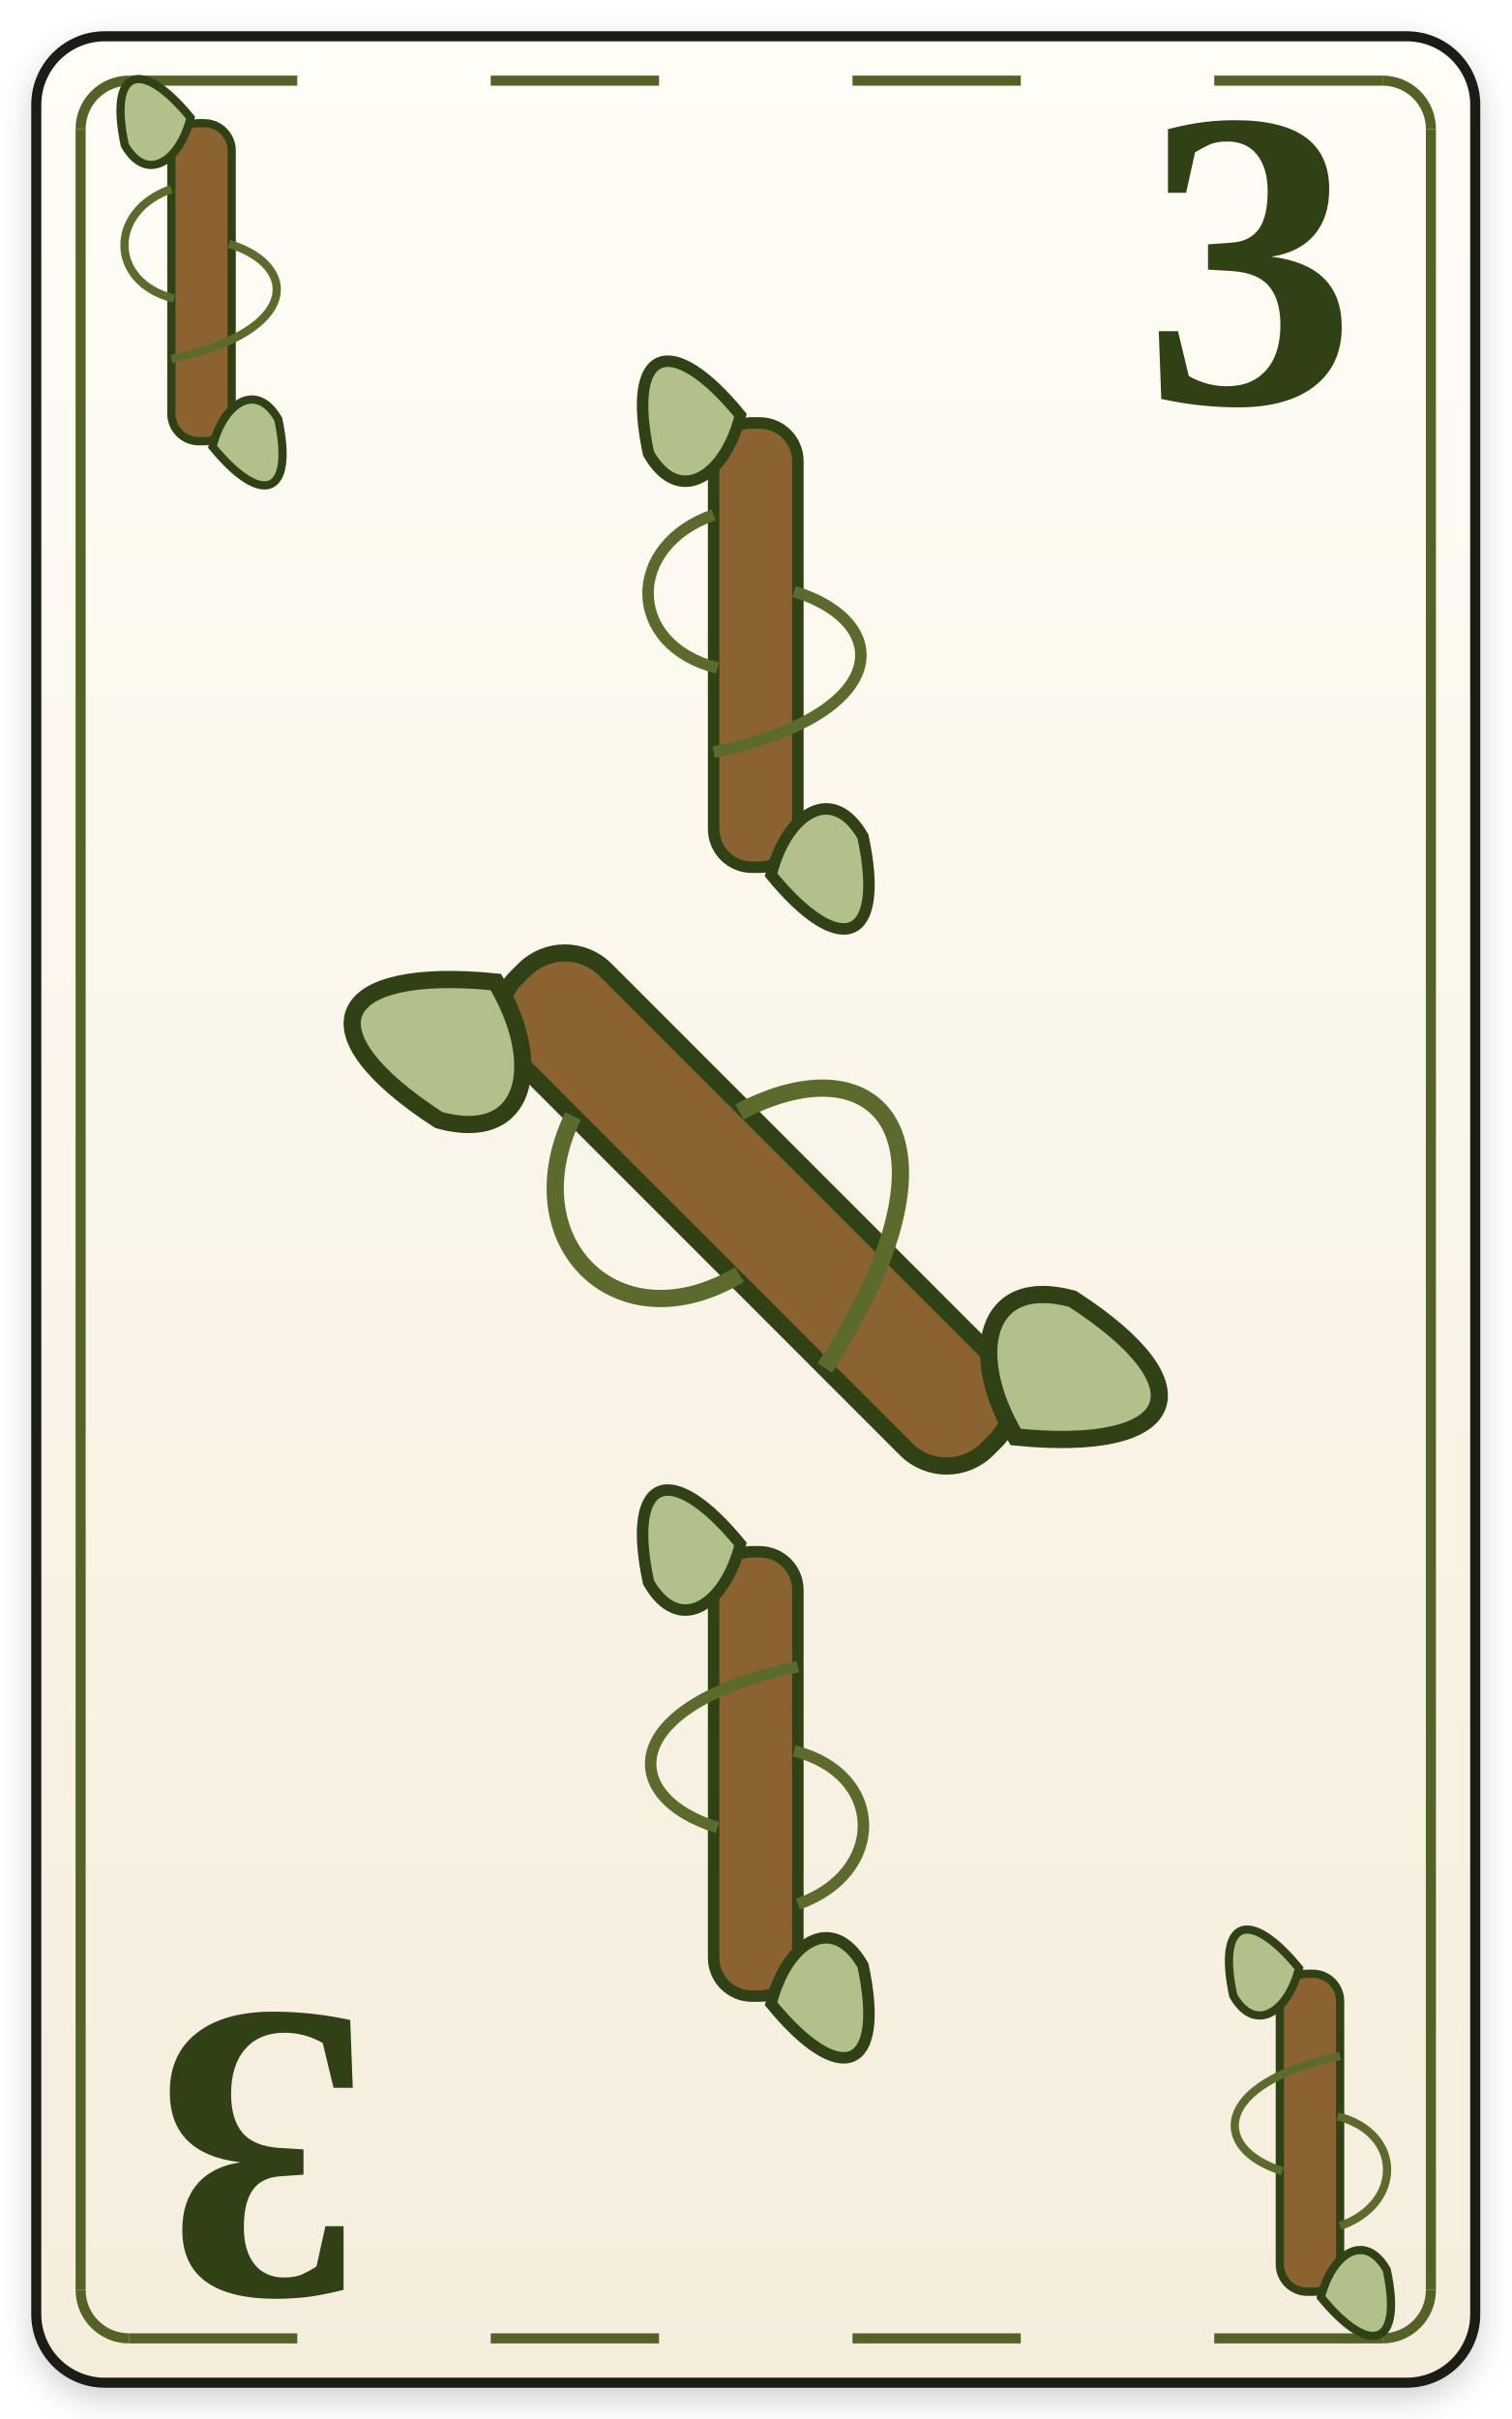
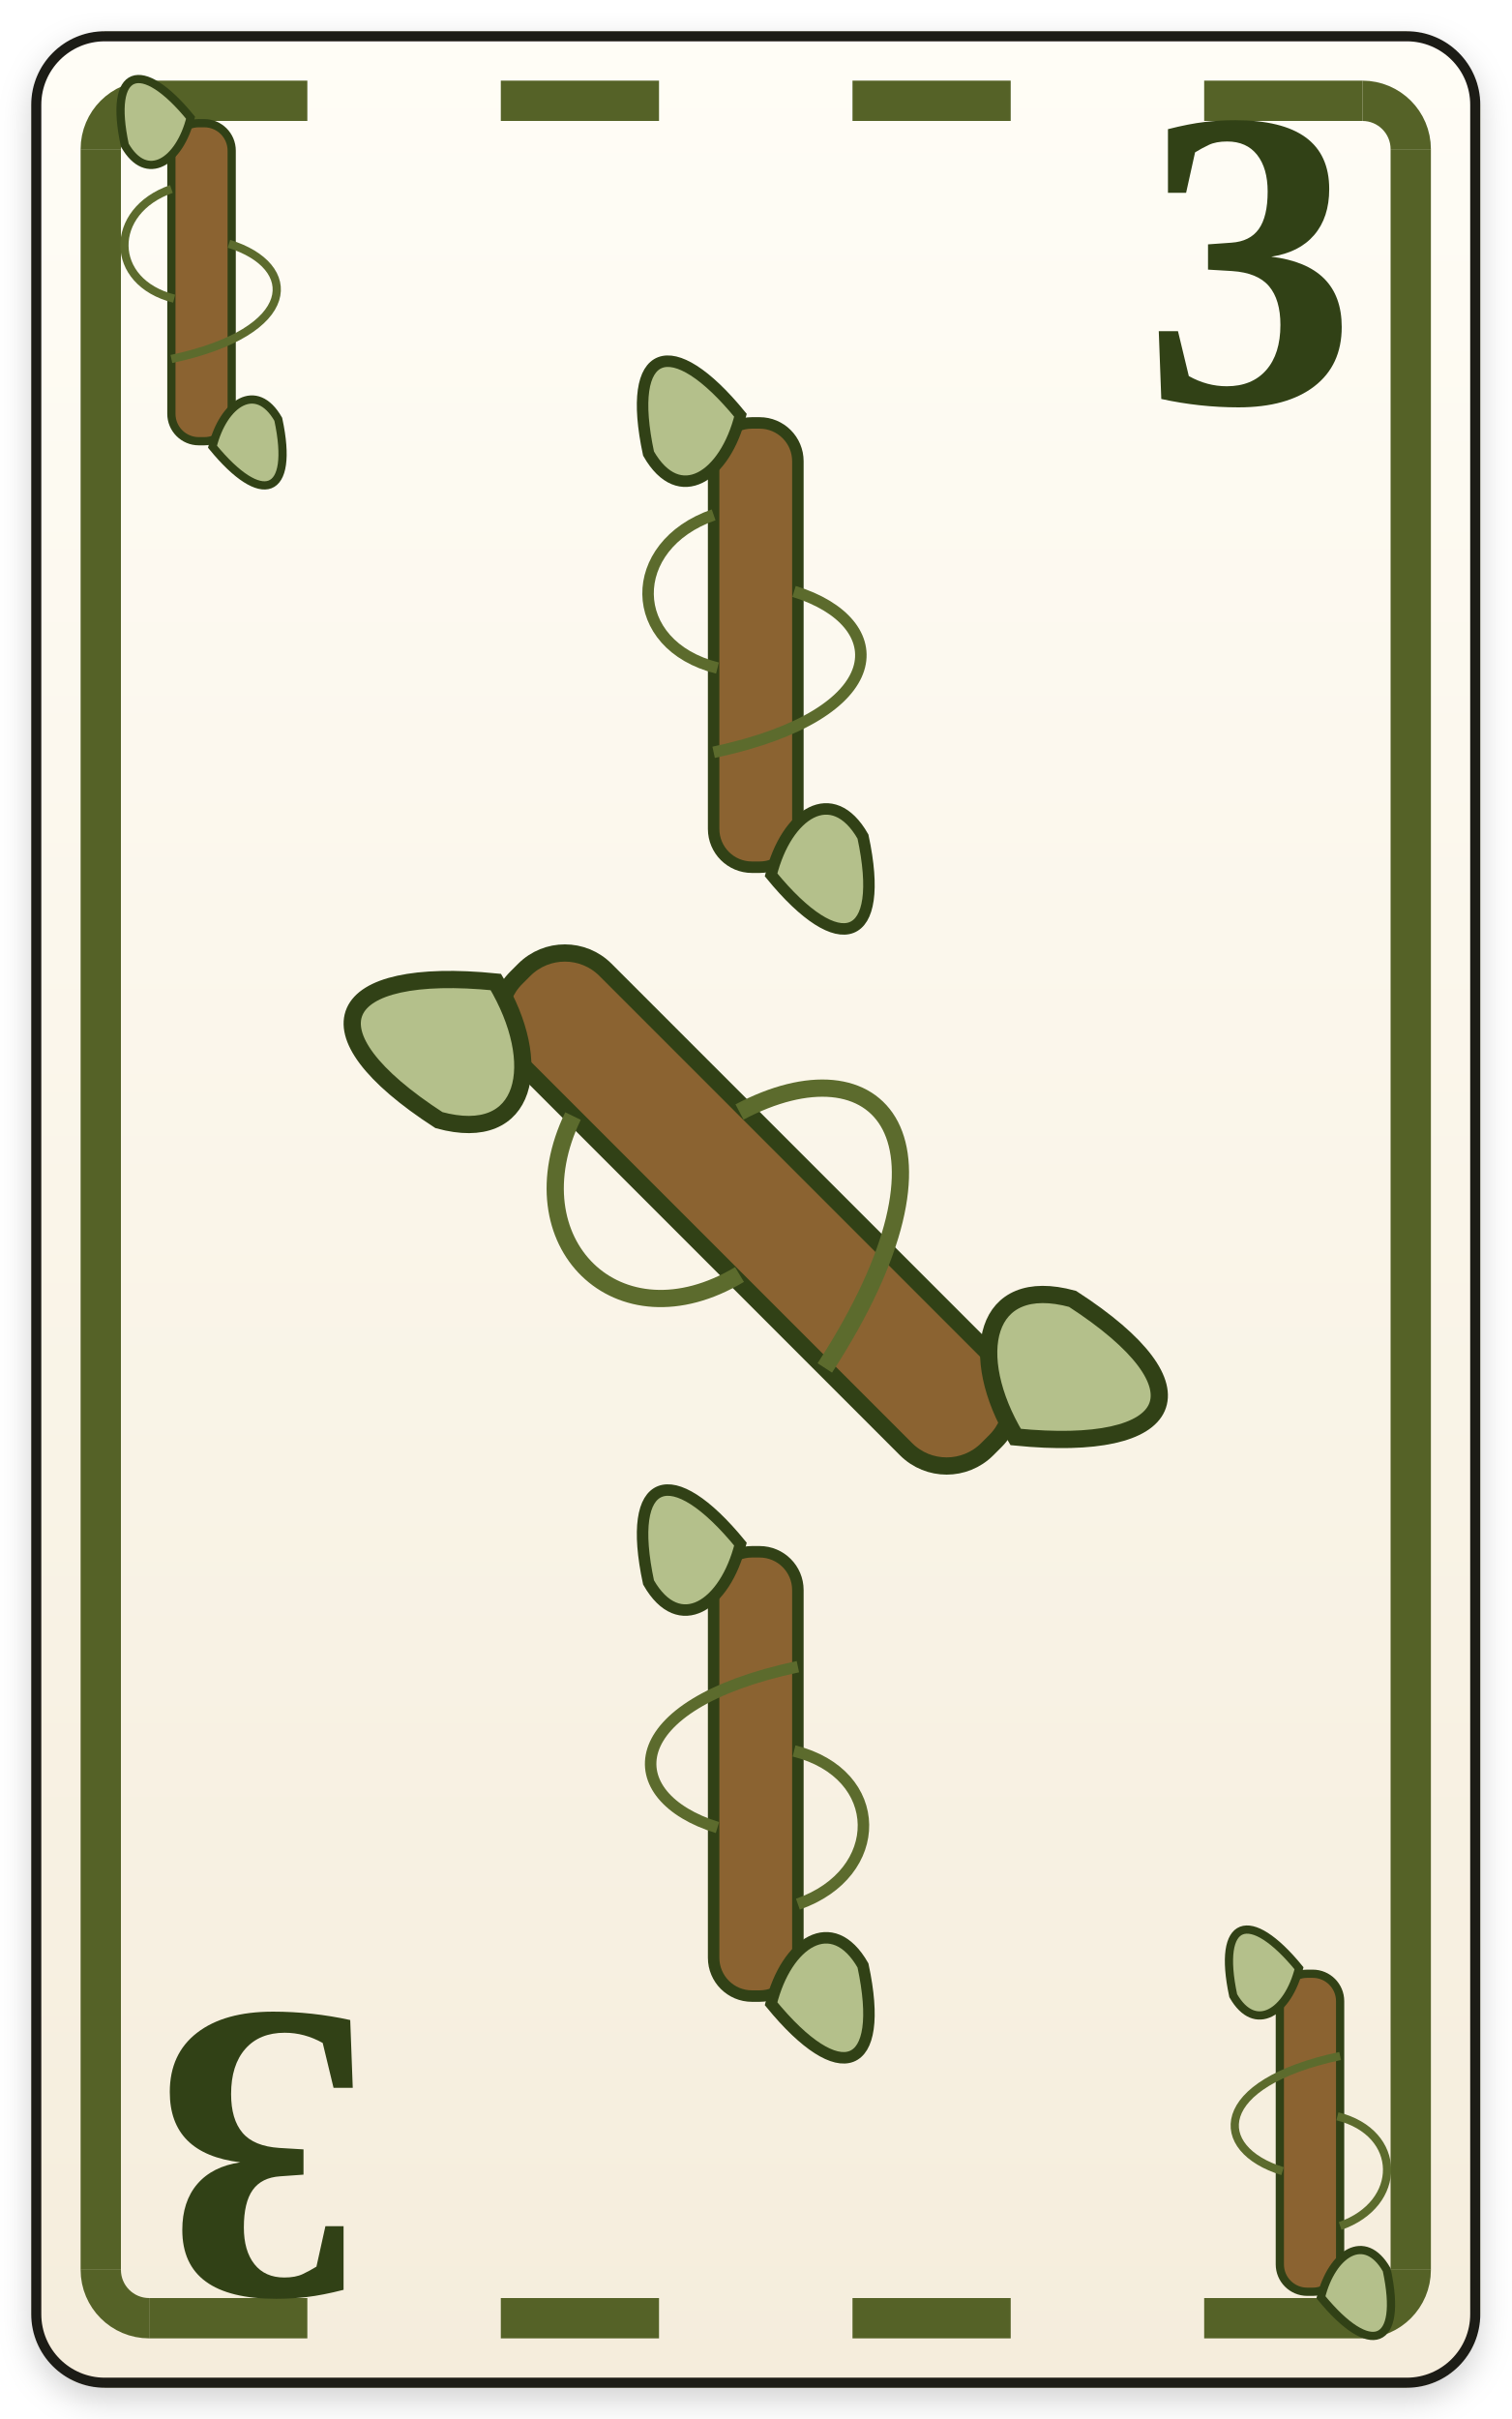
<svg xmlns="http://www.w3.org/2000/svg" width="750" height="1200" viewBox="0 0 750 1200" role="img" aria-labelledby="title desc">
  <defs>
    <linearGradient id="paperGradient" x1="0" y1="0" x2="0" y2="1">
      <stop offset="0%" stop-color="#fffdf6" />
      <stop offset="100%" stop-color="#f5eddc" />
    </linearGradient>
    <filter id="shadow" x="-20%" y="-20%" width="140%" height="140%">
      <feDropShadow dx="0" dy="6" stdDeviation="8" flood-color="#000000" flood-opacity="0.18" />
    </filter>
  </defs>
  <rect x="18" y="18" width="714" height="1164" rx="34" fill="url(#paperGradient)" stroke="#1f1b16" stroke-width="5" filter="url(#shadow)" />
-   <path d="M 40 64 V 1136" fill="none" stroke="#556227" stroke-width="5" />
-   <path d="M 710 64 V 1136" fill="none" stroke="#556227" stroke-width="5" />
-   <path d="M 40 64 A 24 24 0 0 1 64 40" fill="none" stroke="#556227" stroke-width="5" />
-   <path d="M 686 40 A 24 24 0 0 1 710 64" fill="none" stroke="#556227" stroke-width="5" />
-   <path d="M 40 1136 A 24 24 0 0 0 64 1160" fill="none" stroke="#556227" stroke-width="5" />
-   <path d="M 686 1160 A 24 24 0 0 0 710 1136" fill="none" stroke="#556227" stroke-width="5" />
-   <path d="M 64 40 H 147.5" fill="none" stroke="#556227" stroke-width="5" />
-   <path d="M 243.5 40 H 327" fill="none" stroke="#556227" stroke-width="5" />
-   <path d="M 423 40 H 506.5" fill="none" stroke="#556227" stroke-width="5" />
-   <path d="M 602.5 40 H 686" fill="none" stroke="#556227" stroke-width="5" />
-   <path d="M 64 1160 H 147.5" fill="none" stroke="#556227" stroke-width="5" />
-   <path d="M 243.5 1160 H 327" fill="none" stroke="#556227" stroke-width="5" />
-   <path d="M 423 1160 H 506.5" fill="none" stroke="#556227" stroke-width="5" />
-   <path d="M 602.5 1160 H 686" fill="none" stroke="#556227" stroke-width="5" />
+   <path d="M 50 74 V 1126" fill="none" stroke="#556227" stroke-width="20" />
+   <path d="M 700 74 V 1126" fill="none" stroke="#556227" stroke-width="20" />
+   <path d="M 50 74 A 24 24 0 0 1 74 50" fill="none" stroke="#556227" stroke-width="20" />
+   <path d="M 676 50 A 24 24 0 0 1 700 74" fill="none" stroke="#556227" stroke-width="20" />
+   <path d="M 50 1126 A 24 24 0 0 0 74 1150" fill="none" stroke="#556227" stroke-width="20" />
+   <path d="M 676 1150 A 24 24 0 0 0 700 1126" fill="none" stroke="#556227" stroke-width="20" />
+   <path d="M 74 50 H 152.5" fill="none" stroke="#556227" stroke-width="20" />
+   <path d="M 248.5 50 H 327" fill="none" stroke="#556227" stroke-width="20" />
+   <path d="M 423 50 H 501.5" fill="none" stroke="#556227" stroke-width="20" />
+   <path d="M 597.5 50 H 676" fill="none" stroke="#556227" stroke-width="20" />
+   <path d="M 74 1150 H 152.5" fill="none" stroke="#556227" stroke-width="20" />
+   <path d="M 248.5 1150 H 327" fill="none" stroke="#556227" stroke-width="20" />
+   <path d="M 423 1150 H 501.5" fill="none" stroke="#556227" stroke-width="20" />
+   <path d="M 597.5 1150 H 676" fill="none" stroke="#556227" stroke-width="20" />
  <g transform="translate(100 140) rotate(0)">
    <rect x="-14.96" y="-78.88" width="29.92" height="157.76" rx="13.6" fill="#8b6331" stroke="#314116" stroke-width="4.08" />
    <path d="M -14.96 -46.24 C -46.24 -35.36, -46.24 0, -13.6 8.16" fill="none" stroke="#5c6b2d" stroke-width="4.08" />
    <path d="M -14.96 38.08 C 48.96 24.48, 48.96 -8.16, 13.6 -19.04" fill="none" stroke="#5c6b2d" stroke-width="4.08" />
    <path d="M -5.44 -81.6 C -29.92 -111.52, -46.24 -106.08, -38.08 -68 C -27.2 -48.96, -10.88 -59.84, -5.44 -81.6 Z" fill="#b4c08b" stroke="#314116" stroke-width="4.08" />
    <path d="M 5.44 81.6 C 29.92 111.52, 46.24 106.08, 38.08 68 C 27.2 48.96, 10.88 59.84, 5.44 81.6 Z" fill="#b4c08b" stroke="#314116" stroke-width="4.08" />
  </g>
  <g transform="translate(750 1198) rotate(180)">
    <g transform="translate(100 140) rotate(0)">
      <rect x="-14.96" y="-78.88" width="29.92" height="157.76" rx="13.6" fill="#8b6331" stroke="#314116" stroke-width="4.08" />
      <path d="M -14.96 -46.24 C -46.24 -35.36, -46.24 0, -13.6 8.16" fill="none" stroke="#5c6b2d" stroke-width="4.08" />
      <path d="M -14.96 38.08 C 48.96 24.48, 48.96 -8.16, 13.6 -19.04" fill="none" stroke="#5c6b2d" stroke-width="4.08" />
      <path d="M -5.44 -81.6 C -29.92 -111.52, -46.24 -106.08, -38.08 -68 C -27.2 -48.96, -10.88 -59.84, -5.44 -81.6 Z" fill="#b4c08b" stroke="#314116" stroke-width="4.08" />
      <path d="M 5.44 81.6 C 29.92 111.52, 46.24 106.08, 38.08 68 C 27.2 48.96, 10.88 59.84, 5.44 81.6 Z" fill="#b4c08b" stroke="#314116" stroke-width="4.08" />
    </g>
  </g>
  <text x="620" y="200" text-anchor="middle" font-size="212" font-family="Georgia, Times New Roman, serif" font-weight="700" fill="#314116">3</text>
  <g transform="translate(130 1000) rotate(180)">
    <text x="0" y="0" text-anchor="middle" font-size="212" font-family="Georgia, Times New Roman, serif" font-weight="700" fill="#314116">3</text>
  </g>
  <g transform="translate(375 320) rotate(0)">
    <rect x="-20.9" y="-110.2" width="41.8" height="220.4" rx="19" fill="#8b6331" stroke="#314116" stroke-width="5.7" />
    <path d="M -20.9 -64.6 C -64.6 -49.4, -64.6 0, -19 11.4" fill="none" stroke="#5c6b2d" stroke-width="5.7" />
    <path d="M -20.9 53.2 C 68.4 34.2, 68.4 -11.4, 19 -26.6" fill="none" stroke="#5c6b2d" stroke-width="5.7" />
    <path d="M -7.6 -114 C -41.8 -155.8, -64.6 -148.2, -53.2 -95 C -38 -68.4, -15.2 -83.6, -7.6 -114 Z" fill="#b4c08b" stroke="#314116" stroke-width="5.7" />
    <path d="M 7.6 114 C 41.8 155.8, 64.6 148.2, 53.2 95 C 38 68.4, 15.2 83.6, 7.6 114 Z" fill="#b4c08b" stroke="#314116" stroke-width="5.7" />
  </g>
  <g transform="translate(375 600) rotate(-45)">
    <rect x="-31.35" y="-165.3" width="62.7" height="330.6" rx="28.5" fill="#8b6331" stroke="#314116" stroke-width="8.55" />
    <path d="M -31.35 -96.9 C -96.9 -74.1, -96.9 0, -28.5 17.1" fill="none" stroke="#5c6b2d" stroke-width="8.55" />
    <path d="M -31.35 79.8 C 102.6 51.3, 102.6 -17.1, 28.5 -39.9" fill="none" stroke="#5c6b2d" stroke-width="8.55" />
    <path d="M -11.4 -171 C -62.7 -233.7, -96.9 -222.3, -79.8 -142.5 C -57 -102.6, -22.8 -125.4, -11.4 -171 Z" fill="#b4c08b" stroke="#314116" stroke-width="8.55" />
    <path d="M 11.4 171 C 62.7 233.7, 96.9 222.3, 79.8 142.5 C 57 102.6, 22.8 125.4, 11.4 171 Z" fill="#b4c08b" stroke="#314116" stroke-width="8.55" />
  </g>
  <g transform="translate(375 880) rotate(180)">
    <rect x="-20.9" y="-110.2" width="41.8" height="220.4" rx="19" fill="#8b6331" stroke="#314116" stroke-width="5.7" />
    <path d="M -20.9 -64.6 C -64.6 -49.4, -64.6 0, -19 11.4" fill="none" stroke="#5c6b2d" stroke-width="5.7" />
    <path d="M -20.9 53.2 C 68.4 34.2, 68.4 -11.4, 19 -26.6" fill="none" stroke="#5c6b2d" stroke-width="5.7" />
    <path d="M -7.6 -114 C -41.8 -155.8, -64.6 -148.2, -53.2 -95 C -38 -68.4, -15.2 -83.6, -7.6 -114 Z" fill="#b4c08b" stroke="#314116" stroke-width="5.7" />
    <path d="M 7.6 114 C 41.8 155.8, 64.6 148.2, 53.2 95 C 38 68.4, 15.2 83.6, 7.6 114 Z" fill="#b4c08b" stroke="#314116" stroke-width="5.7" />
  </g>
</svg>
